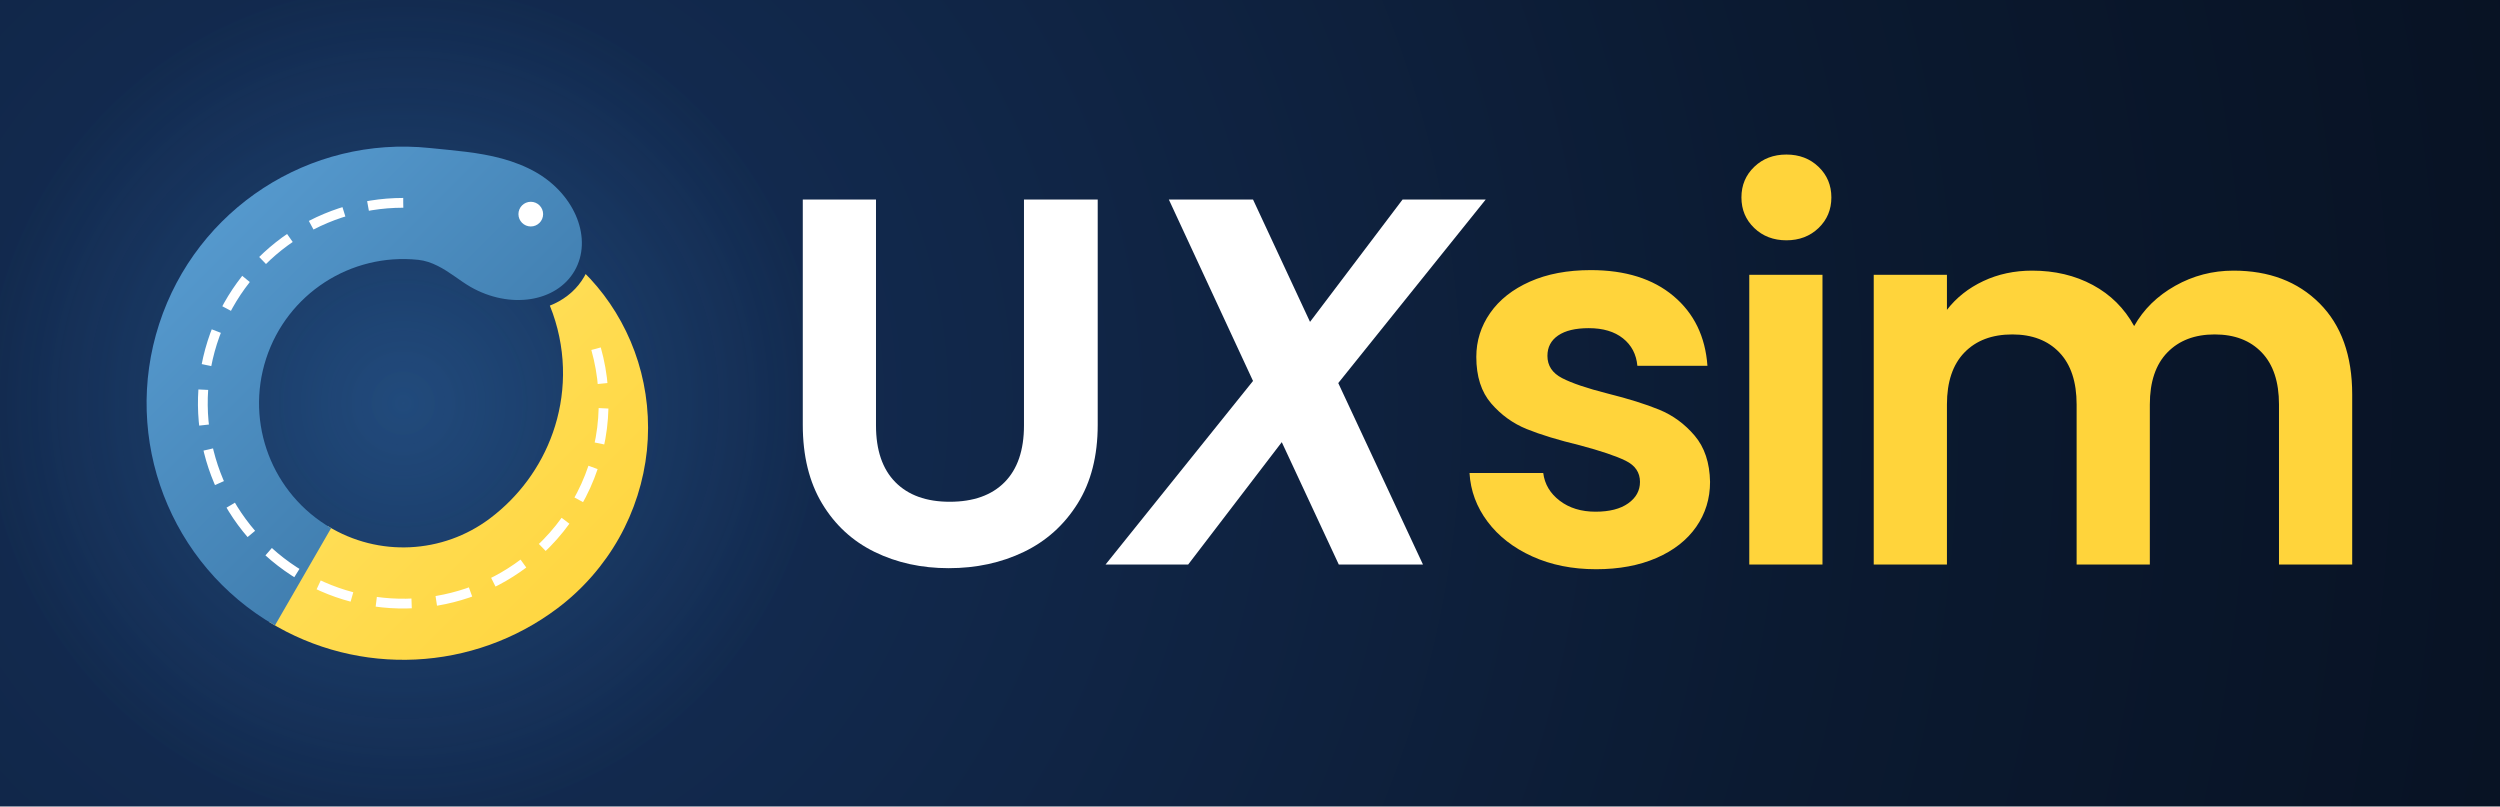
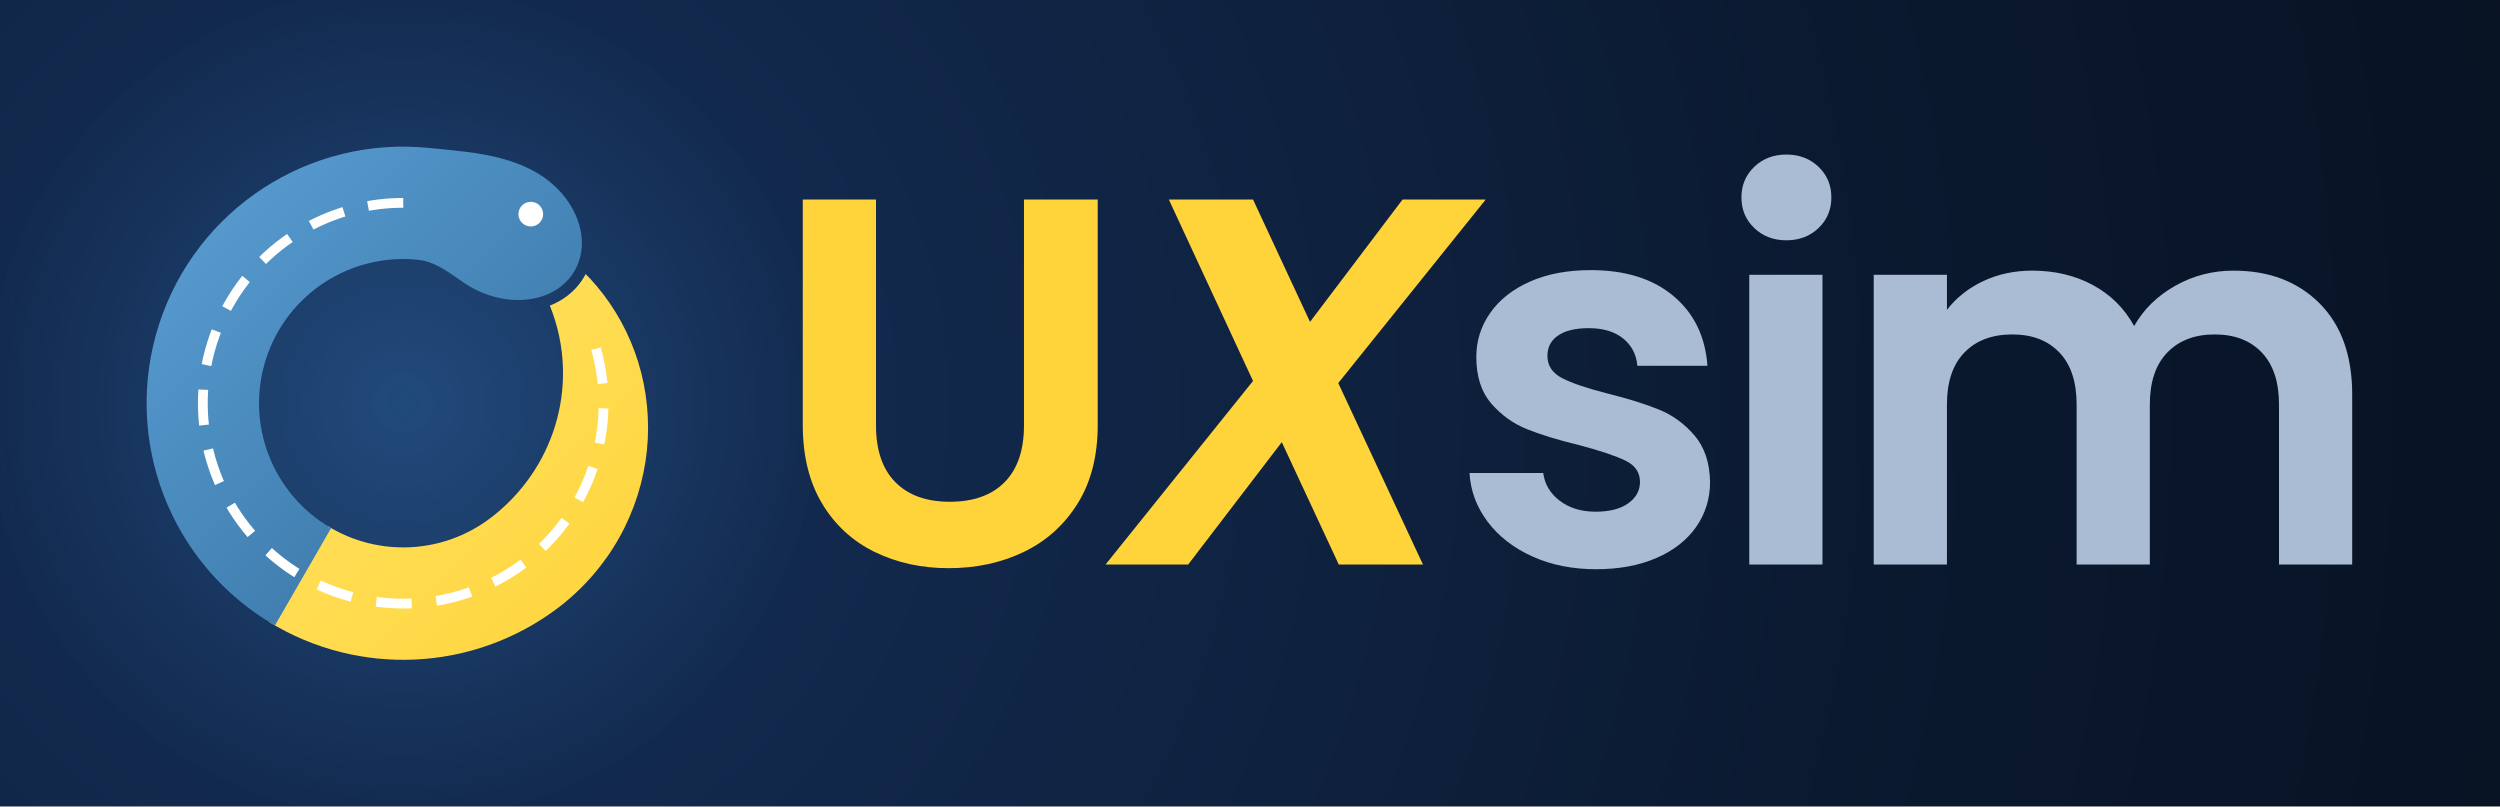
<svg xmlns="http://www.w3.org/2000/svg" width="682" height="220" viewBox="0 0 682 220" role="img">
  <defs>
    <radialGradient id="uxsim-logo-dark-bg" gradientUnits="userSpaceOnUse" cx="110" cy="110" r="700">
      <stop offset="0" stop-color="#15305A" />
      <stop offset="0.55" stop-color="#0B1A31" />
      <stop offset="1" stop-color="#060E1C" />
    </radialGradient>
    <radialGradient id="uxsim-logo-dark-glow" gradientUnits="userSpaceOnUse" cx="110" cy="110" r="115">
      <stop offset="0" stop-color="#3B82C4" stop-opacity="0.32" />
      <stop offset="1" stop-color="#3B82C4" stop-opacity="0" />
    </radialGradient>
    <linearGradient id="uxsim-logo-dark-blue" gradientUnits="userSpaceOnUse" x1="60" y1="60" x2="452" y2="452">
      <stop offset="0" stop-color="#5A9FD4" />
      <stop offset="1" stop-color="#306998" />
    </linearGradient>
    <linearGradient id="uxsim-logo-dark-yellow" gradientUnits="userSpaceOnUse" x1="60" y1="60" x2="452" y2="452">
      <stop offset="0" stop-color="#FFE873" />
      <stop offset="1" stop-color="#FFD43B" />
    </linearGradient>
    <clipPath id="uxsim-logo-dark-bite">
      <path clip-rule="evenodd" d="M0 0H512V512H0Z M271.75 75.72 A76.50 63.00 30.00 1 0 404.25 152.22 A76.50 63.00 30.00 1 0 271.75 75.72Z" />
    </clipPath>
  </defs>
  <rect width="682" height="220" fill="url(#uxsim-logo-dark-bg)" />
  <circle cx="110" cy="110" r="115" fill="url(#uxsim-logo-dark-glow)" />
  <g transform="translate(36 36)">
    <g transform="translate(-11.333 -11.333) scale(0.333333)">
      <path fill="url(#uxsim-logo-dark-yellow)" clip-path="url(#uxsim-logo-dark-bite)" d="M146.28 435.05 A210.00 210.00 0 0 0 382.38 423.71 C402.87 408.27 420.10 388.54 432.60 366.35 C445.10 344.16 452.85 319.55 455.42 294.76 C457.98 269.98 455.38 245.06 448.24 222.10 C441.11 199.14 429.47 178.17 414.75 160.61 C400.04 143.06 382.28 128.93 363.20 118.79 A10.12 10.12 0 0 0 350.74 134.74 C363.24 149.28 372.48 165.66 378.40 182.46 C384.32 199.25 386.95 216.44 386.77 232.94 C386.60 249.45 383.64 265.27 378.56 279.82 C373.48 294.37 366.30 307.67 357.56 319.46 C348.82 331.25 338.53 341.56 327.01 350.24 A118.00 118.00 0 0 1 194.35 356.61 Z" />
      <path fill="url(#uxsim-logo-dark-blue)" d="M151.00 437.87 A210.00 210.00 0 0 1 277.95 47.15 C287.67 48.17 297.44 48.99 307.31 50.23 C317.17 51.46 327.13 53.13 336.89 55.80 C346.65 58.46 356.21 62.13 365.00 67.21 A67.50 54.00 30.00 0 1 311.00 160.74 C306.57 158.18 302.38 155.14 297.98 152.09 C293.59 149.03 288.99 145.97 284.05 143.52 C279.10 141.06 273.80 139.22 268.33 138.65 A118.00 118.00 0 0 0 197.00 358.19 Z" />
      <path fill="none" stroke="#fff" stroke-width="8" stroke-dasharray="29.01 20.30" d="M413.82 211.41 C419.77 232.46 421.45 254.71 418.72 276.41 C416.00 298.12 408.88 319.26 397.92 338.19 C386.96 357.11 372.17 373.81 354.70 386.98 A164.00 164.00 0 1 1 256.00 92.00" />
      <circle cx="360.39" cy="101.24" r="10.1" fill="#fff" />
    </g>
    <g transform="translate(173.442 118) scale(0.142653)">
-       <path fill="#fff" d="M207 -698V-266Q207 -195 244 -157.5Q281 -120 348 -120Q416 -120 453 -157.5Q490 -195 490 -266V-698H631V-267Q631 -178 592.5 -116.5Q554 -55 489.5 -24Q425 7 346 7Q268 7 204.5 -24Q141 -55 104 -116.5Q67 -178 67 -267V-698ZM1091 -347 1253 0H1092L983 -234L804 0H646L928 -351L767 -698H928L1037 -464L1214 -698H1373Z" />
-       <path fill="#FFD43B" d="M1342 -175H1483Q1487 -143 1514.5 -122Q1542 -101 1583 -101Q1623 -101 1645.5 -117Q1668 -133 1668 -158Q1668 -185 1640.5 -198.5Q1613 -212 1553 -228Q1491 -243 1451.5 -259Q1412 -275 1383.5 -308Q1355 -341 1355 -397Q1355 -443 1381.5 -481Q1408 -519 1457.5 -541Q1507 -563 1574 -563Q1673 -563 1732 -513.5Q1791 -464 1797 -380H1663Q1660 -413 1635.5 -432.5Q1611 -452 1570 -452Q1532 -452 1511.5 -438Q1491 -424 1491 -399Q1491 -371 1519 -356.5Q1547 -342 1606 -327Q1666 -312 1705 -296Q1744 -280 1772.5 -246.5Q1801 -213 1802 -158Q1802 -110 1775.5 -72Q1749 -34 1699.5 -12.5Q1650 9 1584 9Q1516 9 1462 -15.5Q1408 -40 1376.5 -82Q1345 -124 1342 -175ZM1862 -702Q1862 -737 1886.5 -760.5Q1911 -784 1948 -784Q1985 -784 2009.5 -760.5Q2034 -737 2034 -702Q2034 -667 2009.5 -643.5Q1985 -620 1948 -620Q1911 -620 1886.5 -643.5Q1862 -667 1862 -702ZM2017 -554V0H1877V-554ZM3030 -325V0H2890V-306Q2890 -371 2857 -405.5Q2824 -440 2767 -440Q2710 -440 2676.5 -405.5Q2643 -371 2643 -306V0H2503V-306Q2503 -371 2470 -405.5Q2437 -440 2380 -440Q2322 -440 2288.5 -405.5Q2255 -371 2255 -306V0H2115V-554H2255V-487Q2282 -522 2324.5 -542Q2367 -562 2418 -562Q2483 -562 2534 -534.5Q2585 -507 2613 -456Q2640 -504 2691.5 -533Q2743 -562 2803 -562Q2905 -562 2967.5 -499.5Q3030 -437 3030 -325Z" />
+       <path fill="#FFD43B" d="M207 -698V-266Q207 -195 244 -157.5Q281 -120 348 -120Q416 -120 453 -157.5Q490 -195 490 -266V-698H631V-267Q631 -178 592.5 -116.5Q554 -55 489.5 -24Q425 7 346 7Q268 7 204.5 -24Q141 -55 104 -116.5Q67 -178 67 -267V-698ZM1091 -347 1253 0H1092L983 -234L804 0H646L928 -351L767 -698H928L1037 -464L1214 -698H1373Z" />
+       <path fill="#A9BCD3" d="M1342 -175H1483Q1487 -143 1514.5 -122Q1542 -101 1583 -101Q1623 -101 1645.5 -117Q1668 -133 1668 -158Q1668 -185 1640.5 -198.5Q1613 -212 1553 -228Q1491 -243 1451.5 -259Q1412 -275 1383.5 -308Q1355 -341 1355 -397Q1355 -443 1381.5 -481Q1408 -519 1457.5 -541Q1507 -563 1574 -563Q1673 -563 1732 -513.5Q1791 -464 1797 -380H1663Q1660 -413 1635.5 -432.5Q1611 -452 1570 -452Q1532 -452 1511.5 -438Q1491 -424 1491 -399Q1491 -371 1519 -356.5Q1547 -342 1606 -327Q1666 -312 1705 -296Q1744 -280 1772.5 -246.5Q1801 -213 1802 -158Q1802 -110 1775.5 -72Q1749 -34 1699.5 -12.5Q1650 9 1584 9Q1516 9 1462 -15.5Q1408 -40 1376.5 -82Q1345 -124 1342 -175ZM1862 -702Q1862 -737 1886.5 -760.5Q1911 -784 1948 -784Q1985 -784 2009.5 -760.5Q2034 -737 2034 -702Q2034 -667 2009.5 -643.5Q1985 -620 1948 -620Q1911 -620 1886.5 -643.5Q1862 -667 1862 -702ZM2017 -554V0H1877V-554ZM3030 -325V0H2890V-306Q2890 -371 2857 -405.5Q2824 -440 2767 -440Q2710 -440 2676.5 -405.5Q2643 -371 2643 -306V0H2503V-306Q2503 -371 2470 -405.5Q2437 -440 2380 -440Q2322 -440 2288.5 -405.5Q2255 -371 2255 -306V0H2115V-554H2255V-487Q2282 -522 2324.5 -542Q2367 -562 2418 -562Q2483 -562 2534 -534.5Q2585 -507 2613 -456Q2640 -504 2691.5 -533Q2743 -562 2803 -562Q2905 -562 2967.5 -499.5Q3030 -437 3030 -325Z" />
    </g>
  </g>
</svg>
